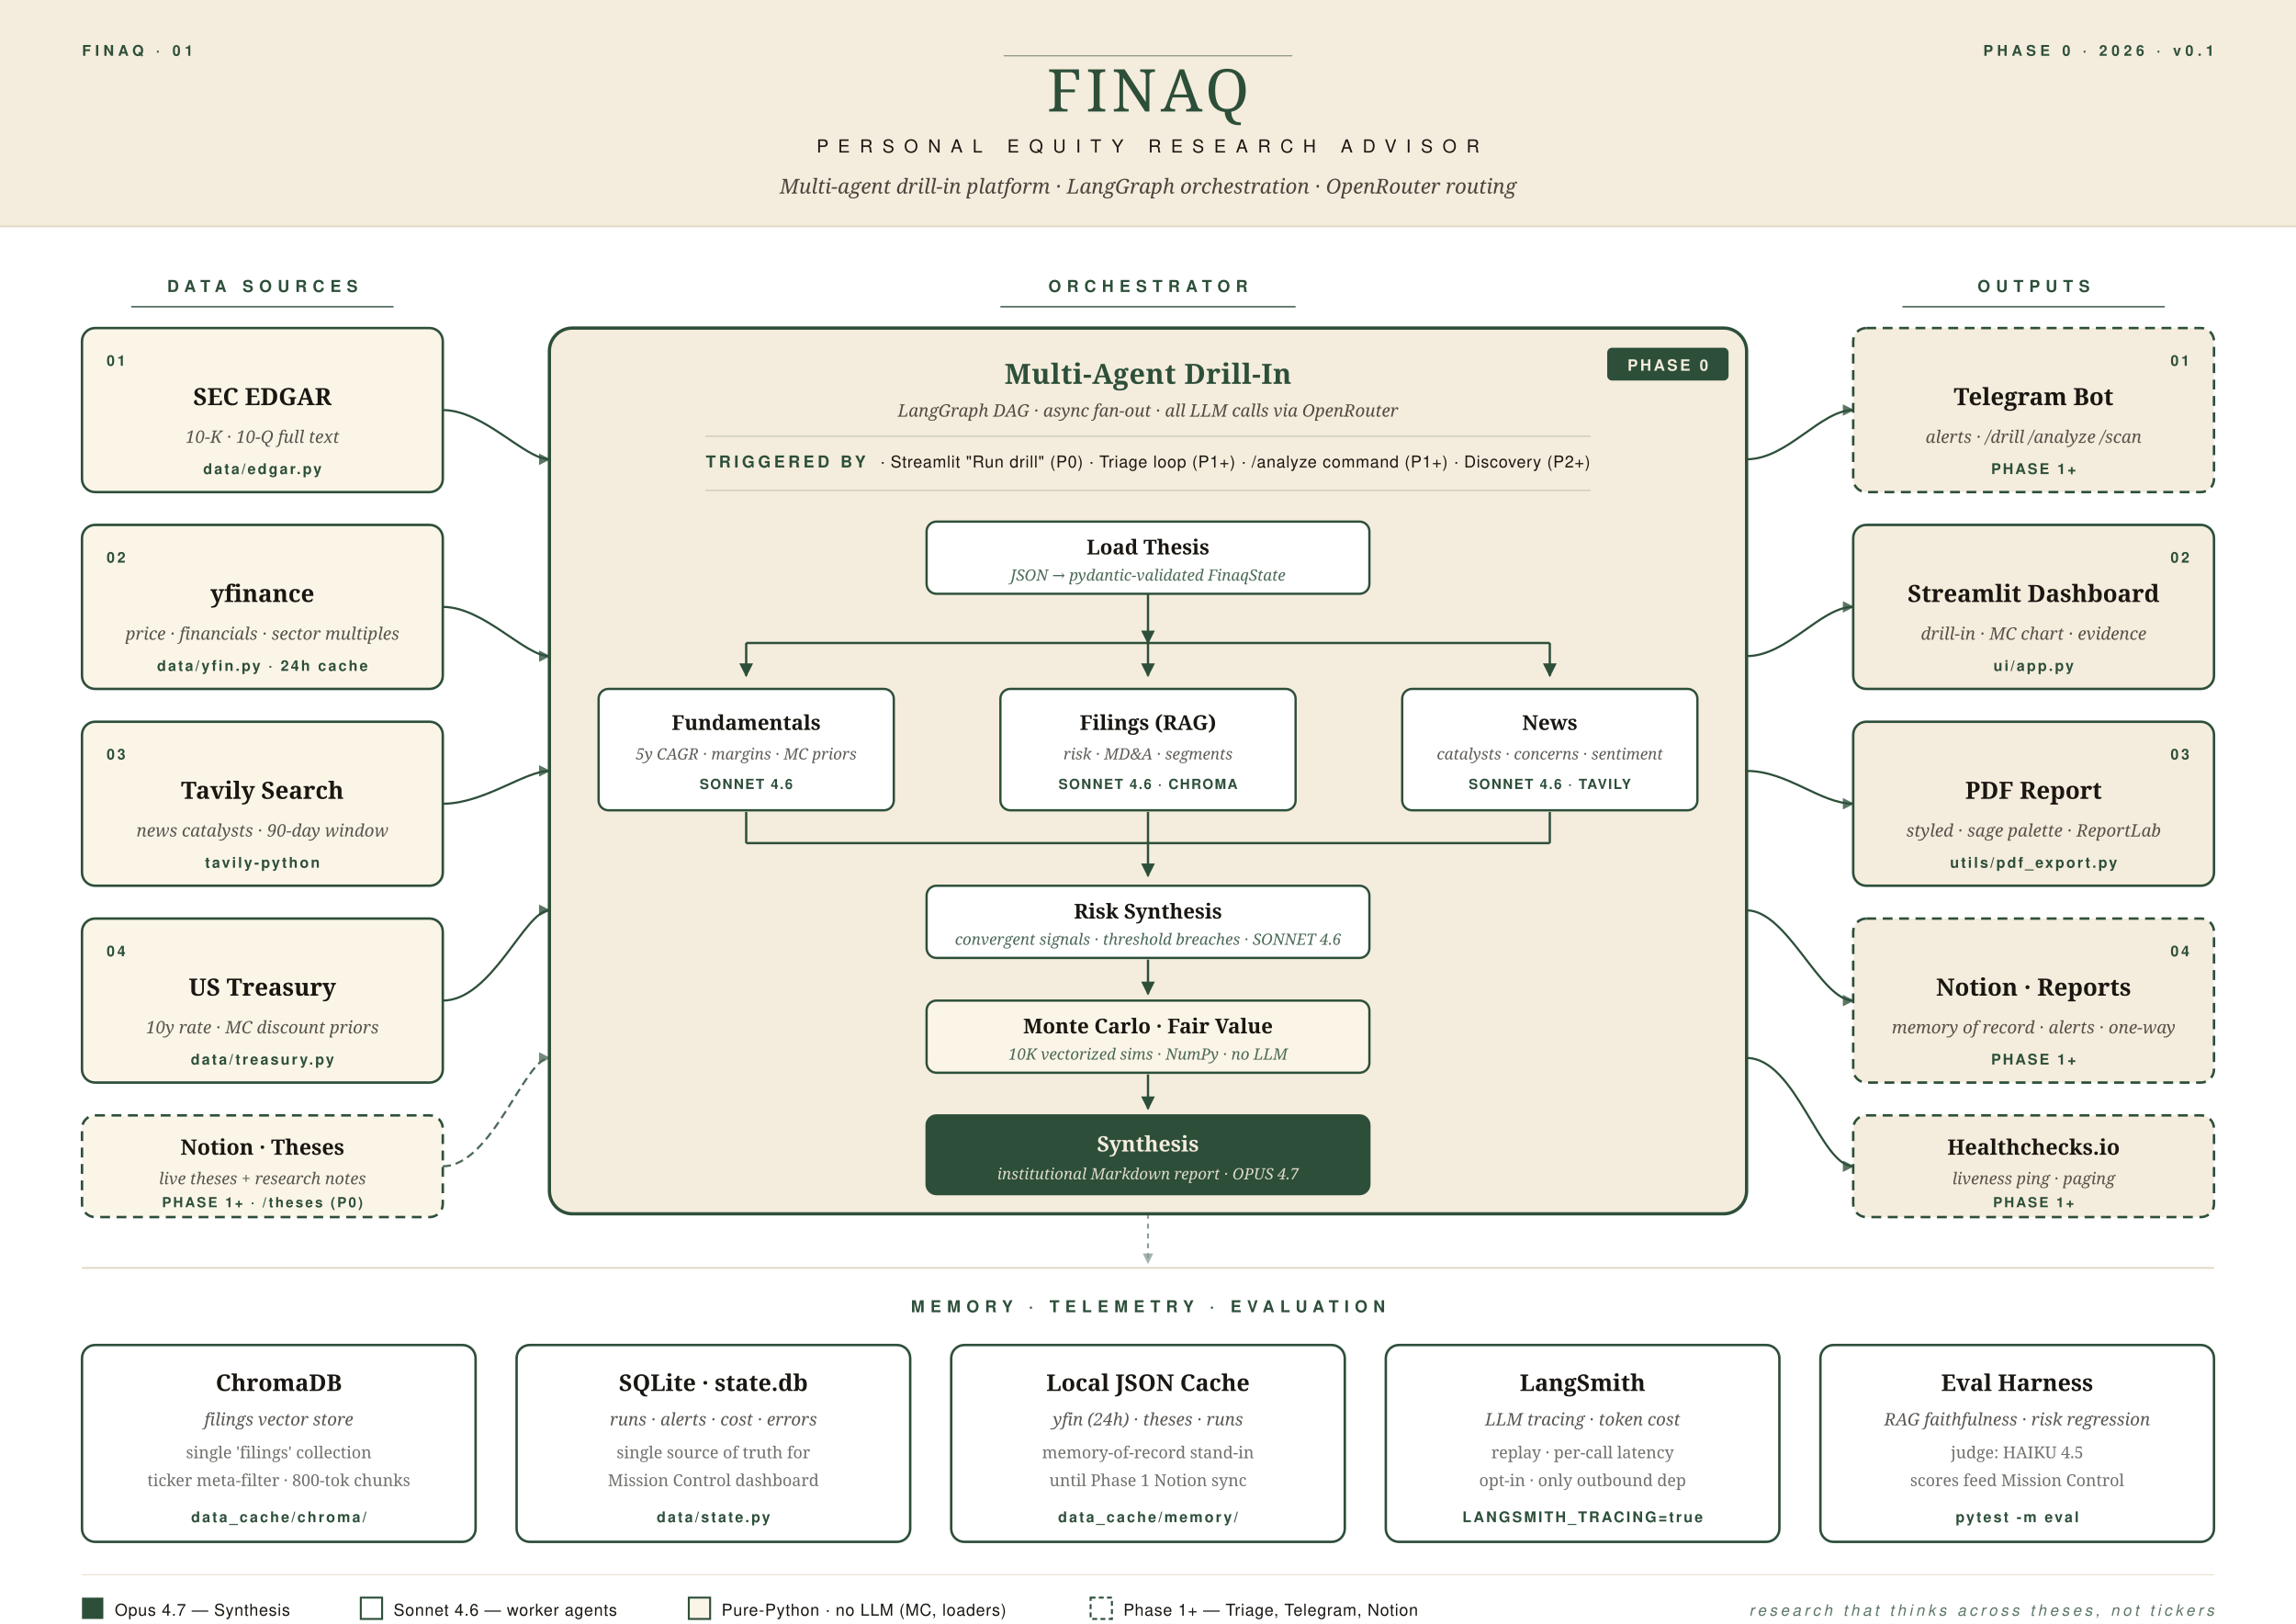
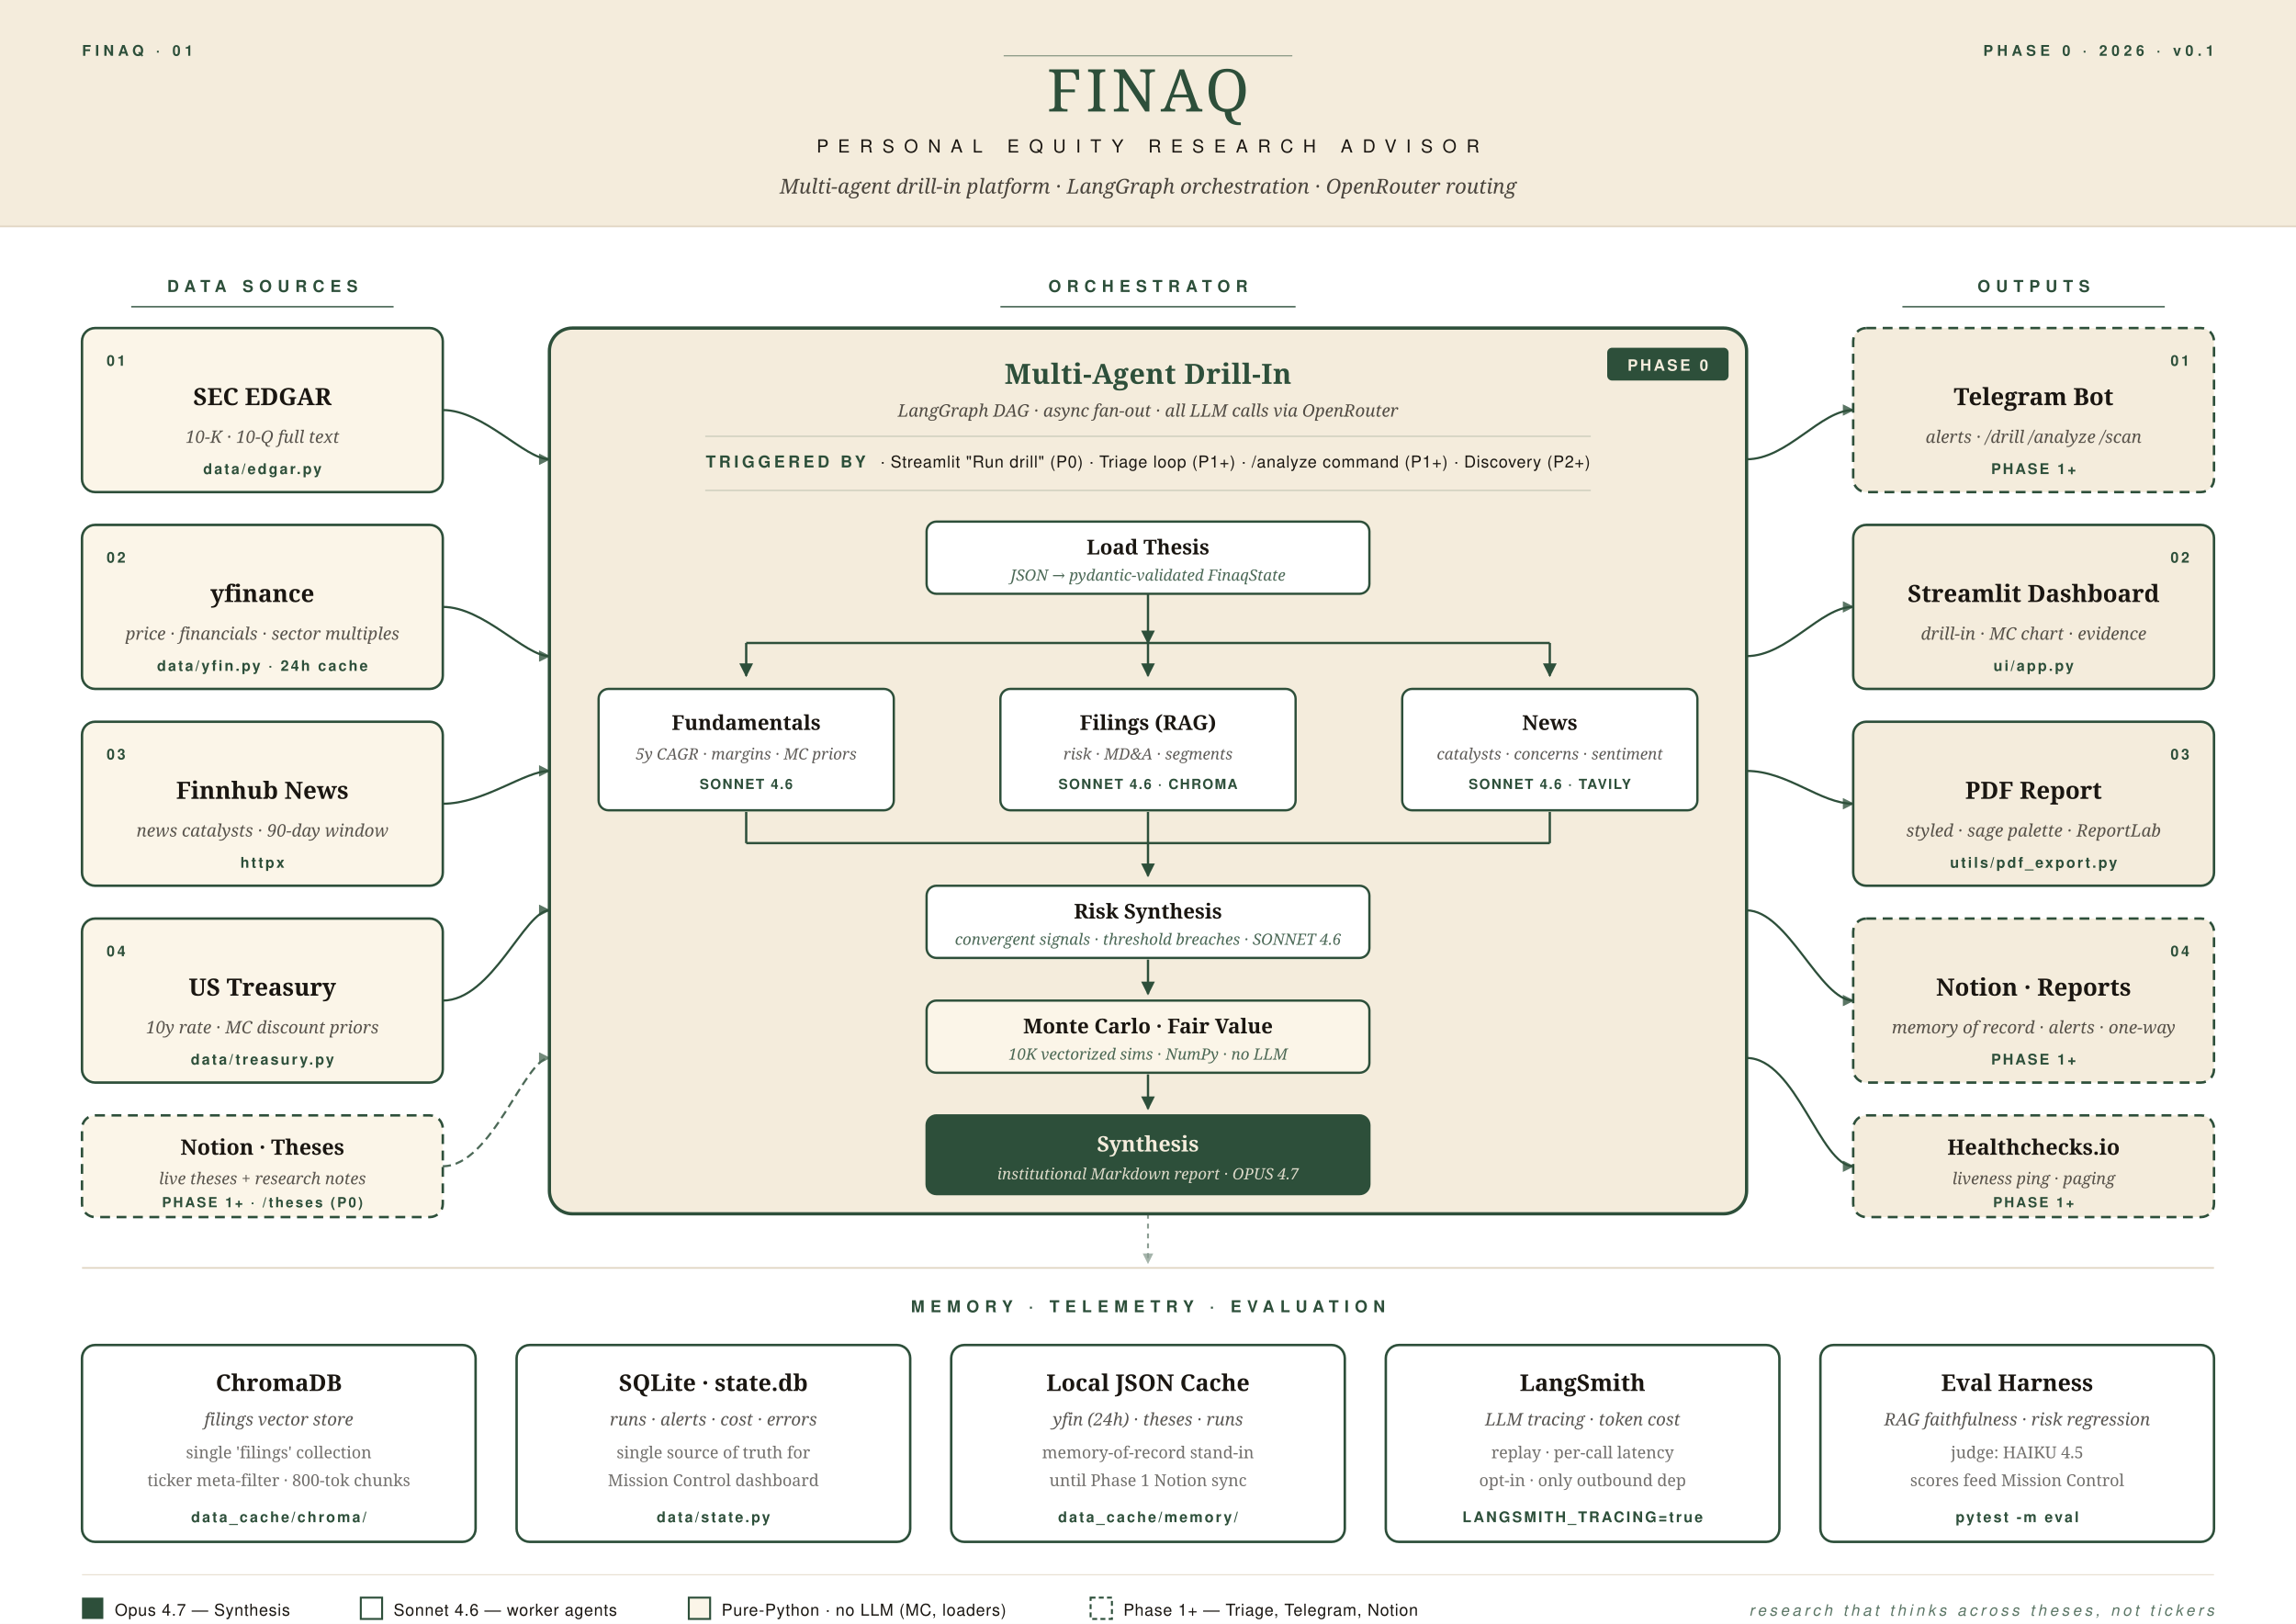
<svg xmlns="http://www.w3.org/2000/svg" viewBox="0 0 1400 990" font-family="Georgia, 'Iowan Old Style', 'Source Serif Pro', serif">
  <defs>
    <marker id="arr" viewBox="0 0 10 10" refX="9" refY="5" markerWidth="6" markerHeight="6" orient="auto">
      <path d="M0 0 L10 5 L0 10 Z" fill="#2D4F3A" />
    </marker>
    <marker id="arr-soft" viewBox="0 0 10 10" refX="9" refY="5" markerWidth="5.5" markerHeight="5.5" orient="auto">
      <path d="M0 0 L10 5 L0 10 Z" fill="#2D4F3A" opacity="0.78" />
    </marker>
    <marker id="arr-taupe" viewBox="0 0 10 10" refX="9" refY="5" markerWidth="5" markerHeight="5" orient="auto">
      <path d="M0 0 L10 5 L0 10 Z" fill="#8E7C61" />
    </marker>
  </defs>
  <rect width="1400" height="990" fill="#FFFFFF" />
  <rect width="1400" height="138" fill="#F4ECDC" />
  <line x1="0" y1="138" x2="1400" y2="138" stroke="#E0D5C2" stroke-width="1" />
  <line x1="612" y1="34" x2="788" y2="34" stroke="#2D4F3A" stroke-width="0.7" opacity="0.55" />
  <text x="700" y="68" font-size="36" font-weight="500" fill="#2D4F3A" text-anchor="middle" letter-spacing="2.5">FINAQ</text>
  <text x="700" y="93" font-size="11" fill="#1A1611" text-anchor="middle" letter-spacing="6" font-family="Helvetica, Arial, sans-serif">PERSONAL  EQUITY  RESEARCH  ADVISOR</text>
  <text x="700" y="118" font-size="12.5" fill="#1A1611" text-anchor="middle" font-style="italic" opacity="0.78">
        Multi-agent drill-in platform · LangGraph orchestration · OpenRouter routing
  </text>
  <text x="50" y="34" font-size="9" fill="#2D4F3A" letter-spacing="2.5" font-family="Helvetica, Arial, sans-serif" font-weight="600">FINAQ · 01</text>
  <text x="1350" y="34" font-size="9" fill="#2D4F3A" text-anchor="end" letter-spacing="2.5" font-family="Helvetica, Arial, sans-serif" font-weight="600">PHASE 0 · 2026 · v0.1</text>
  <text x="160" y="178" font-size="10" font-weight="700" fill="#2D4F3A" text-anchor="middle" letter-spacing="3.5" font-family="Helvetica, Arial, sans-serif">DATA  SOURCES</text>
  <line x1="80" y1="187" x2="240" y2="187" stroke="#2D4F3A" stroke-width="0.8" />
  <text x="700" y="178" font-size="10" font-weight="700" fill="#2D4F3A" text-anchor="middle" letter-spacing="3.5" font-family="Helvetica, Arial, sans-serif">ORCHESTRATOR</text>
  <line x1="610" y1="187" x2="790" y2="187" stroke="#2D4F3A" stroke-width="0.8" />
  <text x="1240" y="178" font-size="10" font-weight="700" fill="#2D4F3A" text-anchor="middle" letter-spacing="3.5" font-family="Helvetica, Arial, sans-serif">OUTPUTS</text>
  <line x1="1160" y1="187" x2="1320" y2="187" stroke="#2D4F3A" stroke-width="0.8" />
  <g>
    <rect x="50" y="200" width="220" height="100" rx="8" fill="#FBF5E8" stroke="#2D4F3A" stroke-width="1.5" />
    <text x="65" y="223" font-size="9" font-weight="700" fill="#2D4F3A" letter-spacing="1.5" font-family="Helvetica, Arial, sans-serif">01</text>
    <text x="160" y="247" font-size="14.5" font-weight="600" fill="#1A1611" text-anchor="middle">SEC EDGAR</text>
    <text x="160" y="270" font-size="10.5" fill="#1A1611" text-anchor="middle" opacity="0.72" font-style="italic">10-K · 10-Q full text</text>
    <text x="160" y="289" font-size="9" fill="#2D4F3A" text-anchor="middle" letter-spacing="1.2" font-family="Helvetica, Arial, sans-serif" font-weight="600">data/edgar.py</text>
  </g>
  <g>
    <rect x="50" y="320" width="220" height="100" rx="8" fill="#FBF5E8" stroke="#2D4F3A" stroke-width="1.5" />
    <text x="65" y="343" font-size="9" font-weight="700" fill="#2D4F3A" letter-spacing="1.5" font-family="Helvetica, Arial, sans-serif">02</text>
    <text x="160" y="367" font-size="14.5" font-weight="600" fill="#1A1611" text-anchor="middle">yfinance</text>
    <text x="160" y="390" font-size="10.5" fill="#1A1611" text-anchor="middle" opacity="0.72" font-style="italic">price · financials · sector multiples</text>
    <text x="160" y="409" font-size="9" fill="#2D4F3A" text-anchor="middle" letter-spacing="1.2" font-family="Helvetica, Arial, sans-serif" font-weight="600">data/yfin.py · 24h cache</text>
  </g>
  <g>
    <rect x="50" y="440" width="220" height="100" rx="8" fill="#FBF5E8" stroke="#2D4F3A" stroke-width="1.5" />
    <text x="65" y="463" font-size="9" font-weight="700" fill="#2D4F3A" letter-spacing="1.5" font-family="Helvetica, Arial, sans-serif">03</text>
-     <text x="160" y="487" font-size="14.5" font-weight="600" fill="#1A1611" text-anchor="middle">Tavily Search</text>
+     <text x="160" y="487" font-size="14.5" font-weight="600" fill="#1A1611" text-anchor="middle">Finnhub News</text>
    <text x="160" y="510" font-size="10.5" fill="#1A1611" text-anchor="middle" opacity="0.72" font-style="italic">news catalysts · 90-day window</text>
-     <text x="160" y="529" font-size="9" fill="#2D4F3A" text-anchor="middle" letter-spacing="1.2" font-family="Helvetica, Arial, sans-serif" font-weight="600">tavily-python</text>
+     <text x="160" y="529" font-size="9" fill="#2D4F3A" text-anchor="middle" letter-spacing="1.2" font-family="Helvetica, Arial, sans-serif" font-weight="600">httpx</text>
  </g>
  <g>
    <rect x="50" y="560" width="220" height="100" rx="8" fill="#FBF5E8" stroke="#2D4F3A" stroke-width="1.5" />
    <text x="65" y="583" font-size="9" font-weight="700" fill="#2D4F3A" letter-spacing="1.5" font-family="Helvetica, Arial, sans-serif">04</text>
    <text x="160" y="607" font-size="14.5" font-weight="600" fill="#1A1611" text-anchor="middle">US Treasury</text>
    <text x="160" y="630" font-size="10.5" fill="#1A1611" text-anchor="middle" opacity="0.72" font-style="italic">10y rate · MC discount priors</text>
    <text x="160" y="649" font-size="9" fill="#2D4F3A" text-anchor="middle" letter-spacing="1.2" font-family="Helvetica, Arial, sans-serif" font-weight="600">data/treasury.py</text>
  </g>
  <g>
    <rect x="50" y="680" width="220" height="62" rx="8" fill="#FBF5E8" stroke="#2D4F3A" stroke-width="1.5" stroke-dasharray="6,4" />
    <text x="160" y="704" font-size="13" font-weight="600" fill="#1A1611" text-anchor="middle">Notion · Theses</text>
    <text x="160" y="722" font-size="10" fill="#1A1611" text-anchor="middle" opacity="0.72" font-style="italic">live theses + research notes</text>
    <text x="160" y="736" font-size="8.5" fill="#2D4F3A" text-anchor="middle" letter-spacing="1.2" font-family="Helvetica, Arial, sans-serif" font-weight="600">PHASE 1+  ·  /theses (P0)</text>
  </g>
  <g>
    <rect x="335" y="200" width="730" height="540" rx="14" fill="#F4ECDC" stroke="#2D4F3A" stroke-width="2" />
    <rect x="980" y="212" width="74" height="20" rx="3" fill="#2D4F3A" />
    <text x="1017" y="226" font-size="9.5" font-weight="700" fill="#F4ECDC" text-anchor="middle" letter-spacing="1.5" font-family="Helvetica, Arial, sans-serif">PHASE 0</text>
    <text x="700" y="234" font-size="17" font-weight="600" fill="#2D4F3A" text-anchor="middle" letter-spacing="0.3">Multi-Agent Drill-In</text>
    <text x="700" y="254" font-size="10.5" fill="#1A1611" text-anchor="middle" font-style="italic" opacity="0.75">
      LangGraph DAG · async fan-out · all LLM calls via OpenRouter
    </text>
    <line x1="430" y1="266" x2="970" y2="266" stroke="#2D4F3A" stroke-width="0.5" opacity="0.32" />
    <text x="700" y="285" font-size="10" fill="#1A1611" text-anchor="middle" font-family="Helvetica, Arial, sans-serif" letter-spacing="0.4">
      <tspan font-weight="700" fill="#2D4F3A" letter-spacing="2">TRIGGERED  BY</tspan>
      <tspan dx="6" opacity="0.85">·  Streamlit "Run drill" (P0)  ·  Triage loop (P1+)  ·  /analyze command (P1+)  ·  Discovery (P2+)</tspan>
    </text>
    <line x1="430" y1="299" x2="970" y2="299" stroke="#2D4F3A" stroke-width="0.5" opacity="0.32" />
    <rect x="565" y="318" width="270" height="44" rx="6" fill="#FFFFFF" stroke="#2D4F3A" stroke-width="1.4" />
    <text x="700" y="338" font-size="12.5" font-weight="600" fill="#1A1611" text-anchor="middle">Load Thesis</text>
    <text x="700" y="354" font-size="9.5" fill="#2D4F3A" text-anchor="middle" font-style="italic" opacity="0.85">JSON → pydantic-validated FinaqState</text>
    <line x1="700" y1="362" x2="700" y2="392" stroke="#2D4F3A" stroke-width="1.4" marker-end="url(#arr)" />
    <line x1="455" y1="392" x2="945" y2="392" stroke="#2D4F3A" stroke-width="1.4" />
    <line x1="455" y1="392" x2="455" y2="412" stroke="#2D4F3A" stroke-width="1.4" marker-end="url(#arr)" />
    <line x1="700" y1="392" x2="700" y2="412" stroke="#2D4F3A" stroke-width="1.4" marker-end="url(#arr)" />
    <line x1="945" y1="392" x2="945" y2="412" stroke="#2D4F3A" stroke-width="1.4" marker-end="url(#arr)" />
    <g>
      <rect x="365" y="420" width="180" height="74" rx="6" fill="#FFFFFF" stroke="#2D4F3A" stroke-width="1.4" />
      <text x="455" y="445" font-size="12.5" font-weight="600" fill="#1A1611" text-anchor="middle">Fundamentals</text>
      <text x="455" y="463" font-size="9.5" fill="#1A1611" text-anchor="middle" opacity="0.7" font-style="italic">5y CAGR · margins · MC priors</text>
      <text x="455" y="481" font-size="8.5" fill="#2D4F3A" text-anchor="middle" letter-spacing="0.8" font-family="Helvetica, Arial, sans-serif" font-weight="700">SONNET 4.6</text>
    </g>
    <g>
      <rect x="610" y="420" width="180" height="74" rx="6" fill="#FFFFFF" stroke="#2D4F3A" stroke-width="1.4" />
      <text x="700" y="445" font-size="12.5" font-weight="600" fill="#1A1611" text-anchor="middle">Filings  (RAG)</text>
      <text x="700" y="463" font-size="9.5" fill="#1A1611" text-anchor="middle" opacity="0.7" font-style="italic">risk · MD&amp;A · segments</text>
      <text x="700" y="481" font-size="8.5" fill="#2D4F3A" text-anchor="middle" letter-spacing="0.8" font-family="Helvetica, Arial, sans-serif" font-weight="700">SONNET 4.6  ·  CHROMA</text>
    </g>
    <g>
      <rect x="855" y="420" width="180" height="74" rx="6" fill="#FFFFFF" stroke="#2D4F3A" stroke-width="1.4" />
      <text x="945" y="445" font-size="12.5" font-weight="600" fill="#1A1611" text-anchor="middle">News</text>
      <text x="945" y="463" font-size="9.5" fill="#1A1611" text-anchor="middle" opacity="0.7" font-style="italic">catalysts · concerns · sentiment</text>
      <text x="945" y="481" font-size="8.5" fill="#2D4F3A" text-anchor="middle" letter-spacing="0.8" font-family="Helvetica, Arial, sans-serif" font-weight="700">SONNET 4.6  ·  TAVILY</text>
    </g>
    <line x1="455" y1="495" x2="455" y2="514" stroke="#2D4F3A" stroke-width="1.4" />
    <line x1="700" y1="495" x2="700" y2="514" stroke="#2D4F3A" stroke-width="1.4" />
    <line x1="945" y1="495" x2="945" y2="514" stroke="#2D4F3A" stroke-width="1.4" />
    <line x1="455" y1="514" x2="945" y2="514" stroke="#2D4F3A" stroke-width="1.4" />
    <line x1="700" y1="514" x2="700" y2="534" stroke="#2D4F3A" stroke-width="1.4" marker-end="url(#arr)" />
    <g>
      <rect x="565" y="540" width="270" height="44" rx="6" fill="#FFFFFF" stroke="#2D4F3A" stroke-width="1.4" />
      <text x="700" y="560" font-size="12.5" font-weight="600" fill="#1A1611" text-anchor="middle">Risk Synthesis</text>
      <text x="700" y="576" font-size="9.5" fill="#2D4F3A" text-anchor="middle" font-style="italic" opacity="0.85">
        convergent signals · threshold breaches  ·  SONNET 4.6
      </text>
    </g>
    <line x1="700" y1="585" x2="700" y2="606" stroke="#2D4F3A" stroke-width="1.4" marker-end="url(#arr)" />
    <g>
      <rect x="565" y="610" width="270" height="44" rx="6" fill="#FBF5E8" stroke="#2D4F3A" stroke-width="1.4" />
      <text x="700" y="630" font-size="12.5" font-weight="600" fill="#1A1611" text-anchor="middle">Monte Carlo  ·  Fair Value</text>
      <text x="700" y="646" font-size="9.5" fill="#2D4F3A" text-anchor="middle" font-style="italic" opacity="0.85">
        10K vectorized sims  ·  NumPy  ·  no LLM
      </text>
    </g>
    <line x1="700" y1="655" x2="700" y2="676" stroke="#2D4F3A" stroke-width="1.4" marker-end="url(#arr)" />
    <g>
      <rect x="565" y="680" width="270" height="48" rx="6" fill="#2D4F3A" stroke="#2D4F3A" stroke-width="1.4" />
      <text x="700" y="702" font-size="13" font-weight="600" fill="#F4ECDC" text-anchor="middle">Synthesis</text>
      <text x="700" y="719" font-size="9.5" fill="#F4ECDC" text-anchor="middle" font-style="italic" opacity="0.88">
        institutional Markdown report  ·  OPUS 4.7
      </text>
    </g>
  </g>
  <g>
    <rect x="1130" y="200" width="220" height="100" rx="8" fill="#F4ECDC" stroke="#2D4F3A" stroke-width="1.5" stroke-dasharray="6,4" />
    <text x="1335" y="223" font-size="9" font-weight="700" fill="#2D4F3A" text-anchor="end" letter-spacing="1.5" font-family="Helvetica, Arial, sans-serif">01</text>
    <text x="1240" y="247" font-size="14.5" font-weight="600" fill="#1A1611" text-anchor="middle">Telegram Bot</text>
    <text x="1240" y="270" font-size="10.5" fill="#1A1611" text-anchor="middle" opacity="0.72" font-style="italic">alerts · /drill /analyze /scan</text>
    <text x="1240" y="289" font-size="9" fill="#2D4F3A" text-anchor="middle" letter-spacing="1.2" font-family="Helvetica, Arial, sans-serif" font-weight="600">PHASE 1+</text>
  </g>
  <g>
    <rect x="1130" y="320" width="220" height="100" rx="8" fill="#F4ECDC" stroke="#2D4F3A" stroke-width="1.5" />
    <text x="1335" y="343" font-size="9" font-weight="700" fill="#2D4F3A" text-anchor="end" letter-spacing="1.5" font-family="Helvetica, Arial, sans-serif">02</text>
    <text x="1240" y="367" font-size="14.5" font-weight="600" fill="#1A1611" text-anchor="middle">Streamlit Dashboard</text>
    <text x="1240" y="390" font-size="10.5" fill="#1A1611" text-anchor="middle" opacity="0.72" font-style="italic">drill-in · MC chart · evidence</text>
    <text x="1240" y="409" font-size="9" fill="#2D4F3A" text-anchor="middle" letter-spacing="1.2" font-family="Helvetica, Arial, sans-serif" font-weight="600">ui/app.py</text>
  </g>
  <g>
    <rect x="1130" y="440" width="220" height="100" rx="8" fill="#F4ECDC" stroke="#2D4F3A" stroke-width="1.5" />
    <text x="1335" y="463" font-size="9" font-weight="700" fill="#2D4F3A" text-anchor="end" letter-spacing="1.5" font-family="Helvetica, Arial, sans-serif">03</text>
    <text x="1240" y="487" font-size="14.5" font-weight="600" fill="#1A1611" text-anchor="middle">PDF Report</text>
    <text x="1240" y="510" font-size="10.5" fill="#1A1611" text-anchor="middle" opacity="0.72" font-style="italic">styled · sage palette · ReportLab</text>
    <text x="1240" y="529" font-size="9" fill="#2D4F3A" text-anchor="middle" letter-spacing="1.2" font-family="Helvetica, Arial, sans-serif" font-weight="600">utils/pdf_export.py</text>
  </g>
  <g>
    <rect x="1130" y="560" width="220" height="100" rx="8" fill="#F4ECDC" stroke="#2D4F3A" stroke-width="1.5" stroke-dasharray="6,4" />
    <text x="1335" y="583" font-size="9" font-weight="700" fill="#2D4F3A" text-anchor="end" letter-spacing="1.5" font-family="Helvetica, Arial, sans-serif">04</text>
    <text x="1240" y="607" font-size="14.5" font-weight="600" fill="#1A1611" text-anchor="middle">Notion · Reports</text>
    <text x="1240" y="630" font-size="10.5" fill="#1A1611" text-anchor="middle" opacity="0.72" font-style="italic">memory of record · alerts · one-way</text>
    <text x="1240" y="649" font-size="9" fill="#2D4F3A" text-anchor="middle" letter-spacing="1.2" font-family="Helvetica, Arial, sans-serif" font-weight="600">PHASE 1+</text>
  </g>
  <g>
    <rect x="1130" y="680" width="220" height="62" rx="8" fill="#F4ECDC" stroke="#2D4F3A" stroke-width="1.5" stroke-dasharray="6,4" />
    <text x="1240" y="704" font-size="13" font-weight="600" fill="#1A1611" text-anchor="middle">Healthchecks.io</text>
    <text x="1240" y="722" font-size="10" fill="#1A1611" text-anchor="middle" opacity="0.72" font-style="italic">liveness ping · paging</text>
    <text x="1240" y="736" font-size="8.5" fill="#2D4F3A" text-anchor="middle" letter-spacing="1.2" font-family="Helvetica, Arial, sans-serif" font-weight="600">PHASE 1+</text>
  </g>
  <path d="M 270 250 C 295 250, 320 280, 335 280" fill="none" stroke="#2D4F3A" stroke-width="1.3" marker-end="url(#arr-soft)" />
  <path d="M 270 370 C 295 370, 320 400, 335 400" fill="none" stroke="#2D4F3A" stroke-width="1.3" marker-end="url(#arr-soft)" />
  <path d="M 270 490 C 295 490, 320 470, 335 470" fill="none" stroke="#2D4F3A" stroke-width="1.3" marker-end="url(#arr-soft)" />
  <path d="M 270 610 C 300 610, 320 555, 335 555" fill="none" stroke="#2D4F3A" stroke-width="1.3" marker-end="url(#arr-soft)" />
  <path d="M 270 711 C 300 711, 320 645, 335 645" fill="none" stroke="#2D4F3A" stroke-width="1.3" stroke-dasharray="5,3" marker-end="url(#arr-soft)" opacity="0.85" />
  <path d="M 1065 280 C 1090 280, 1110 250, 1130 250" fill="none" stroke="#2D4F3A" stroke-width="1.3" marker-end="url(#arr-soft)" />
  <path d="M 1065 400 C 1090 400, 1110 370, 1130 370" fill="none" stroke="#2D4F3A" stroke-width="1.3" marker-end="url(#arr-soft)" />
  <path d="M 1065 470 C 1090 470, 1110 490, 1130 490" fill="none" stroke="#2D4F3A" stroke-width="1.3" marker-end="url(#arr-soft)" />
  <path d="M 1065 555 C 1090 555, 1110 610, 1130 610" fill="none" stroke="#2D4F3A" stroke-width="1.3" marker-end="url(#arr-soft)" />
  <path d="M 1065 645 C 1095 645, 1110 711, 1130 711" fill="none" stroke="#2D4F3A" stroke-width="1.3" marker-end="url(#arr-soft)" />
  <line x1="50" y1="773" x2="1350" y2="773" stroke="#E0D5C2" stroke-width="1" />
  <text x="700" y="800" font-size="10" font-weight="700" fill="#2D4F3A" text-anchor="middle" letter-spacing="3.5" font-family="Helvetica, Arial, sans-serif">MEMORY  ·  TELEMETRY  ·  EVALUATION</text>
  <path d="M 700 740 L 700 770" stroke="#2D4F3A" stroke-width="1.2" stroke-dasharray="3,3" opacity="0.55" marker-end="url(#arr-soft)" />
  <g>
    <rect x="50" y="820" width="240" height="120" rx="8" fill="#FFFFFF" stroke="#2D4F3A" stroke-width="1.5" />
    <text x="170" y="848" font-size="14" font-weight="600" fill="#1A1611" text-anchor="middle">ChromaDB</text>
    <text x="170" y="869" font-size="10.5" fill="#1A1611" text-anchor="middle" opacity="0.72" font-style="italic">filings vector store</text>
    <text x="170" y="889" font-size="10" fill="#1A1611" text-anchor="middle" opacity="0.62">single 'filings' collection</text>
    <text x="170" y="906" font-size="10" fill="#1A1611" text-anchor="middle" opacity="0.62">ticker meta-filter · 800-tok chunks</text>
    <text x="170" y="928" font-size="9" fill="#2D4F3A" text-anchor="middle" letter-spacing="1.2" font-family="Helvetica, Arial, sans-serif" font-weight="600">data_cache/chroma/</text>
  </g>
  <g>
    <rect x="315" y="820" width="240" height="120" rx="8" fill="#FFFFFF" stroke="#2D4F3A" stroke-width="1.5" />
    <text x="435" y="848" font-size="14" font-weight="600" fill="#1A1611" text-anchor="middle">SQLite  ·  state.db</text>
    <text x="435" y="869" font-size="10.5" fill="#1A1611" text-anchor="middle" opacity="0.72" font-style="italic">runs · alerts · cost · errors</text>
    <text x="435" y="889" font-size="10" fill="#1A1611" text-anchor="middle" opacity="0.62">single source of truth for</text>
    <text x="435" y="906" font-size="10" fill="#1A1611" text-anchor="middle" opacity="0.62">Mission Control dashboard</text>
    <text x="435" y="928" font-size="9" fill="#2D4F3A" text-anchor="middle" letter-spacing="1.2" font-family="Helvetica, Arial, sans-serif" font-weight="600">data/state.py</text>
  </g>
  <g>
    <rect x="580" y="820" width="240" height="120" rx="8" fill="#FFFFFF" stroke="#2D4F3A" stroke-width="1.5" />
    <text x="700" y="848" font-size="14" font-weight="600" fill="#1A1611" text-anchor="middle">Local JSON Cache</text>
    <text x="700" y="869" font-size="10.5" fill="#1A1611" text-anchor="middle" opacity="0.72" font-style="italic">yfin (24h) · theses · runs</text>
    <text x="700" y="889" font-size="10" fill="#1A1611" text-anchor="middle" opacity="0.62">memory-of-record stand-in</text>
    <text x="700" y="906" font-size="10" fill="#1A1611" text-anchor="middle" opacity="0.62">until Phase 1 Notion sync</text>
    <text x="700" y="928" font-size="9" fill="#2D4F3A" text-anchor="middle" letter-spacing="1.2" font-family="Helvetica, Arial, sans-serif" font-weight="600">data_cache/memory/</text>
  </g>
  <g>
    <rect x="845" y="820" width="240" height="120" rx="8" fill="#FFFFFF" stroke="#2D4F3A" stroke-width="1.5" />
    <text x="965" y="848" font-size="14" font-weight="600" fill="#1A1611" text-anchor="middle">LangSmith</text>
    <text x="965" y="869" font-size="10.5" fill="#1A1611" text-anchor="middle" opacity="0.72" font-style="italic">LLM tracing · token cost</text>
    <text x="965" y="889" font-size="10" fill="#1A1611" text-anchor="middle" opacity="0.62">replay · per-call latency</text>
    <text x="965" y="906" font-size="10" fill="#1A1611" text-anchor="middle" opacity="0.62">opt-in · only outbound dep</text>
    <text x="965" y="928" font-size="9" fill="#2D4F3A" text-anchor="middle" letter-spacing="1.2" font-family="Helvetica, Arial, sans-serif" font-weight="600">LANGSMITH_TRACING=true</text>
  </g>
  <g>
    <rect x="1110" y="820" width="240" height="120" rx="8" fill="#FFFFFF" stroke="#2D4F3A" stroke-width="1.5" />
    <text x="1230" y="848" font-size="14" font-weight="600" fill="#1A1611" text-anchor="middle">Eval Harness</text>
    <text x="1230" y="869" font-size="10.5" fill="#1A1611" text-anchor="middle" opacity="0.72" font-style="italic">RAG faithfulness · risk regression</text>
    <text x="1230" y="889" font-size="10" fill="#1A1611" text-anchor="middle" opacity="0.62">judge: HAIKU 4.5</text>
    <text x="1230" y="906" font-size="10" fill="#1A1611" text-anchor="middle" opacity="0.62">scores feed Mission Control</text>
    <text x="1230" y="928" font-size="9" fill="#2D4F3A" text-anchor="middle" letter-spacing="1.2" font-family="Helvetica, Arial, sans-serif" font-weight="600">pytest -m eval</text>
  </g>
  <line x1="50" y1="960" x2="1350" y2="960" stroke="#E0D5C2" stroke-width="0.5" />
  <g transform="translate(50, 974)">
    <rect width="13" height="13" fill="#2D4F3A" />
    <text x="20" y="11" font-size="10" fill="#1A1611" font-family="Helvetica, Arial, sans-serif" letter-spacing="0.4">
      Opus 4.7  —  Synthesis
    </text>
  </g>
  <g transform="translate(220, 974)">
    <rect width="13" height="13" fill="#FFFFFF" stroke="#2D4F3A" stroke-width="1.2" />
    <text x="20" y="11" font-size="10" fill="#1A1611" font-family="Helvetica, Arial, sans-serif" letter-spacing="0.4">
      Sonnet 4.6  —  worker agents
    </text>
  </g>
  <g transform="translate(420, 974)">
    <rect width="13" height="13" fill="#FBF5E8" stroke="#2D4F3A" stroke-width="1.2" />
    <text x="20" y="11" font-size="10" fill="#1A1611" font-family="Helvetica, Arial, sans-serif" letter-spacing="0.4">
      Pure-Python  ·  no LLM (MC, loaders)
    </text>
  </g>
  <g transform="translate(665, 974)">
    <rect width="13" height="13" fill="#FFFFFF" stroke="#2D4F3A" stroke-width="1.2" stroke-dasharray="3,2" />
    <text x="20" y="11" font-size="10" fill="#1A1611" font-family="Helvetica, Arial, sans-serif" letter-spacing="0.4">
      Phase 1+  —  Triage, Telegram, Notion
    </text>
  </g>
  <text x="1350" y="985" font-size="9.5" fill="#2D4F3A" text-anchor="end" letter-spacing="2" font-style="italic" font-family="Helvetica, Arial, sans-serif" opacity="0.78">
    research that thinks across theses, not tickers
  </text>
</svg>
